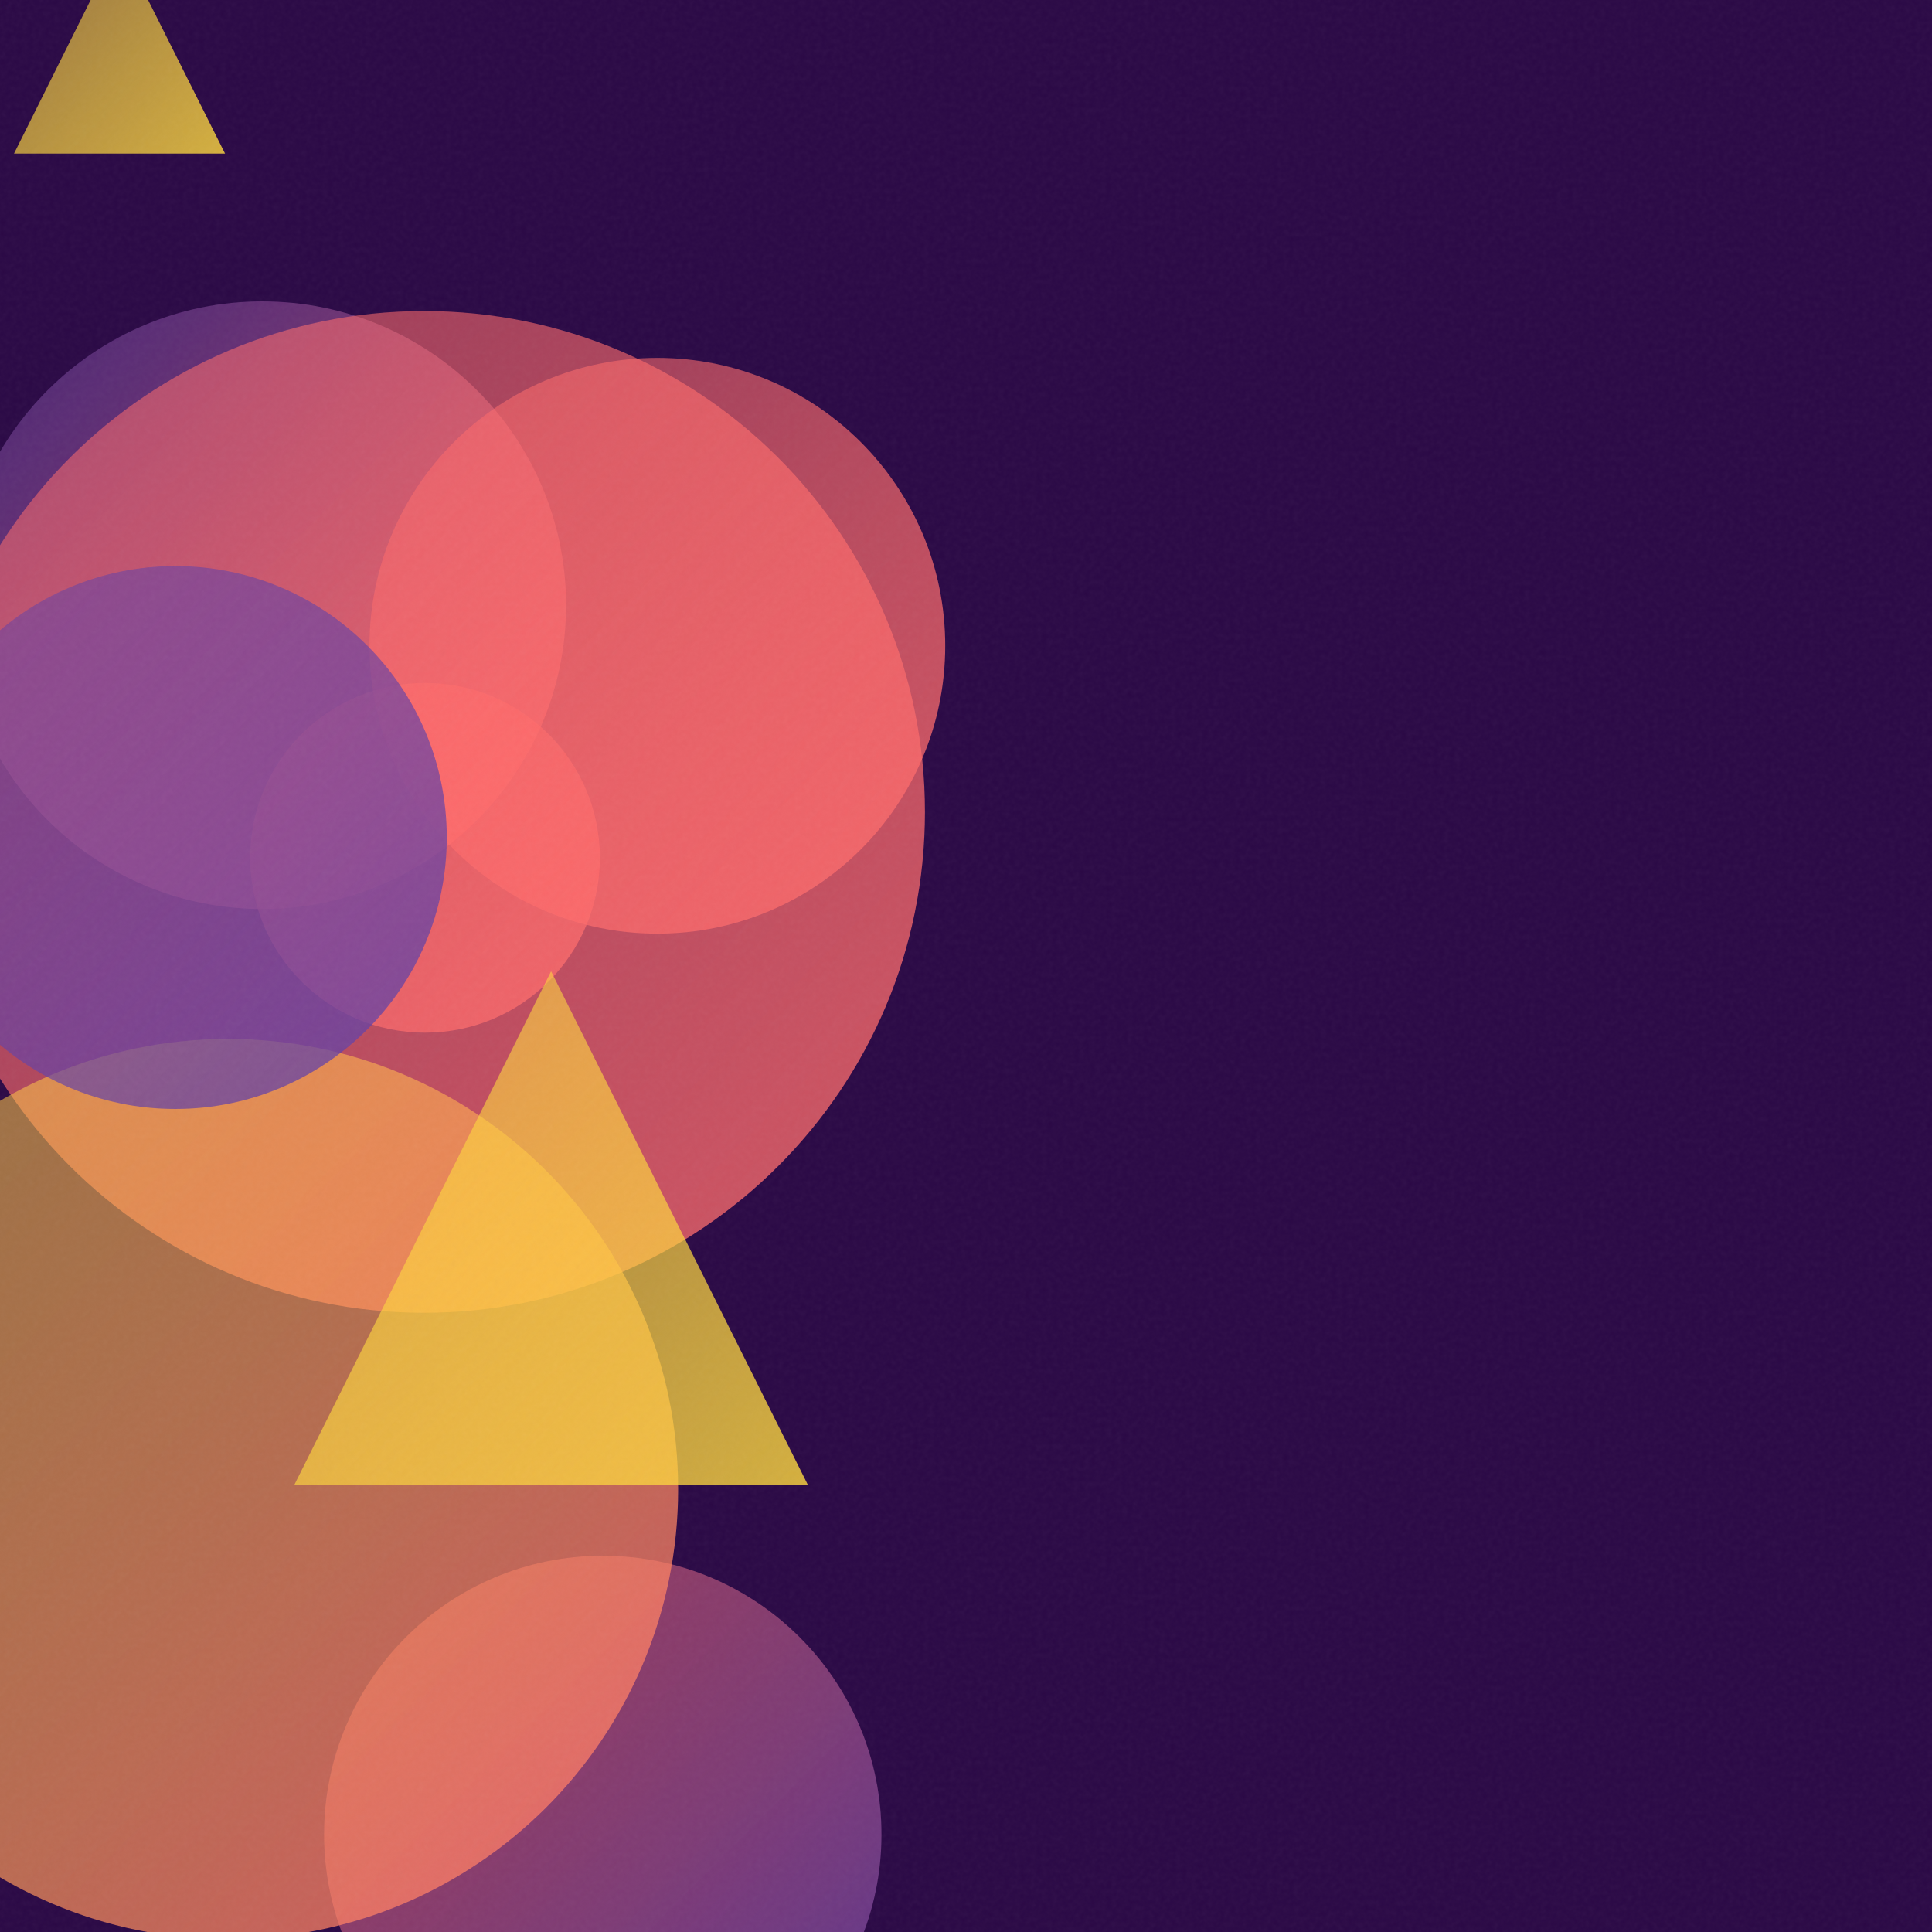
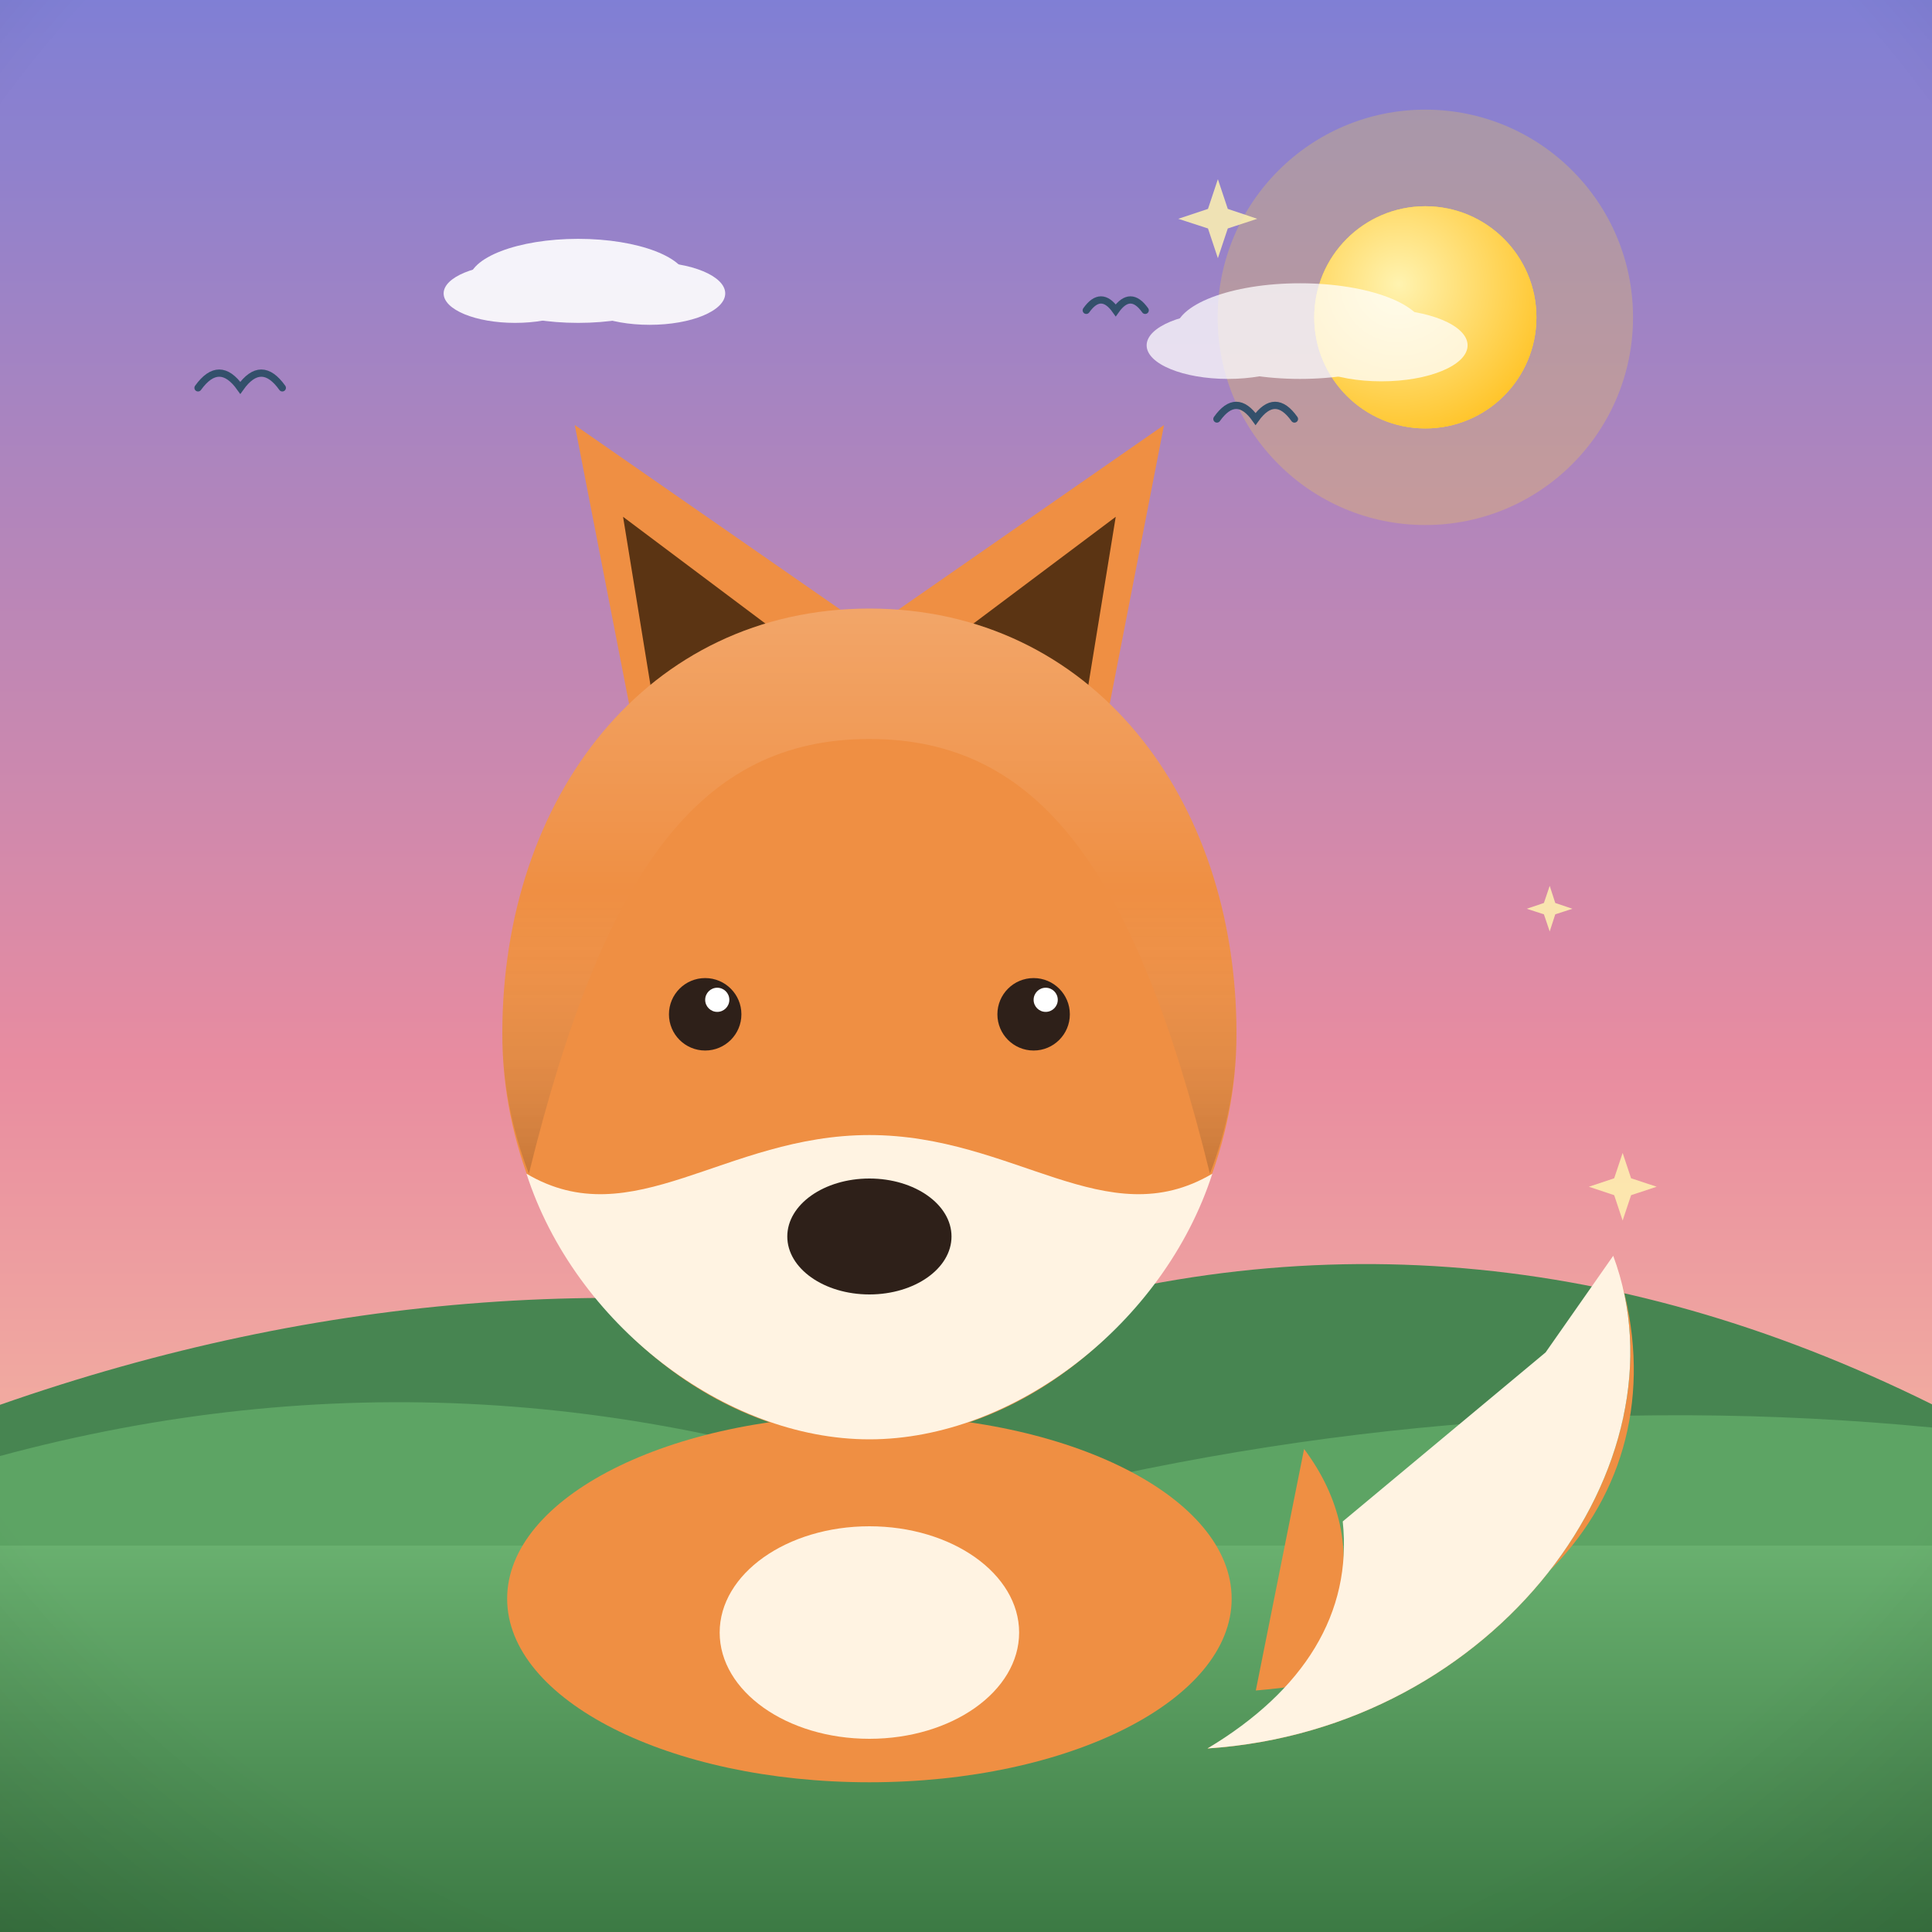
- <svg xmlns="http://www.w3.org/2000/svg" viewBox="0 0 400 400">
+ <svg xmlns="http://www.w3.org/2000/svg" viewBox="0 0 800 800">
  <defs>
-     <linearGradient id="g0" x1="-8.6" y1="62.4" x2="117.2" y2="188.2" gradientUnits="userSpaceOnUse">
-       <stop offset="0" stop-color="#6441A5" stop-opacity="0.5" />
-       <stop offset="1" stop-color="#FF6B6B" stop-opacity="0.8" />
+     <linearGradient id="sky" x1="0" y1="0" x2="0" y2="1">
+       <stop offset="0" stop-color="#7f7fd5" />
+       <stop offset="0.55" stop-color="#e88ca0" />
+       <stop offset="1" stop-color="#ffd9a0" />
    </linearGradient>
-     <linearGradient id="g1" x1="2.9" y1="-11.9" x2="46.6" y2="31.8" gradientUnits="userSpaceOnUse">
-       <stop offset="0" stop-color="#FFD93D" stop-opacity="0.5" />
-       <stop offset="1" stop-color="#FFD93D" stop-opacity="0.8" />
+     <radialGradient id="sunG" cx="0.38" cy="0.35" r="0.9">
+       <stop offset="0" stop-color="#fff3b0" />
+       <stop offset="1" stop-color="#ffb703" />
+     </radialGradient>
+     <linearGradient id="ground" x1="0" y1="0" x2="0" y2="1">
+       <stop offset="0" stop-color="#69b06f" />
+       <stop offset="1" stop-color="#3c7a44" />
    </linearGradient>
-     <linearGradient id="g2" x1="67.1" y1="322.1" x2="182.5" y2="437.5" gradientUnits="userSpaceOnUse">
-       <stop offset="0" stop-color="#FF6B6B" stop-opacity="0.5" />
-       <stop offset="1" stop-color="#6441A5" stop-opacity="0.8" />
+     <linearGradient id="sea" x1="0" y1="0" x2="0" y2="1">
+       <stop offset="0" stop-color="#3d9bc4" />
+       <stop offset="1" stop-color="#1668a0" />
    </linearGradient>
-     <linearGradient id="g3" x1="-15.9" y1="64.4" x2="191.5" y2="271.8" gradientUnits="userSpaceOnUse">
-       <stop offset="0" stop-color="#FF6B6B" stop-opacity="0.5" />
-       <stop offset="1" stop-color="#FF6B6B" stop-opacity="0.8" />
+     <linearGradient id="shade" x1="0" y1="0" x2="0" y2="1">
+       <stop offset="0" stop-color="#ffffff" stop-opacity="0.20" />
+       <stop offset="0.5" stop-color="#ffffff" stop-opacity="0" />
+       <stop offset="1" stop-color="#000000" stop-opacity="0.16" />
    </linearGradient>
-     <linearGradient id="g4" x1="-46.1" y1="215.1" x2="140.4" y2="401.5" gradientUnits="userSpaceOnUse">
-       <stop offset="0" stop-color="#FFD93D" stop-opacity="0.5" />
-       <stop offset="1" stop-color="#FF6B6B" stop-opacity="0.8" />
-     </linearGradient>
-     <linearGradient id="g5" x1="76.5" y1="74.1" x2="195.7" y2="193.3" gradientUnits="userSpaceOnUse">
-       <stop offset="0" stop-color="#FF6B6B" stop-opacity="0.5" />
-       <stop offset="1" stop-color="#FF6B6B" stop-opacity="0.8" />
-     </linearGradient>
-     <linearGradient id="g6" x1="51.9" y1="141.5" x2="124.2" y2="213.8" gradientUnits="userSpaceOnUse">
-       <stop offset="0" stop-color="#FF6B6B" stop-opacity="0.5" />
-       <stop offset="1" stop-color="#FF6B6B" stop-opacity="0.8" />
-     </linearGradient>
-     <linearGradient id="g7" x1="-20.0" y1="117.1" x2="92.5" y2="229.6" gradientUnits="userSpaceOnUse">
-       <stop offset="0" stop-color="#6441A5" stop-opacity="0.5" />
-       <stop offset="1" stop-color="#6441A5" stop-opacity="0.8" />
-     </linearGradient>
-     <linearGradient id="g8" x1="60.9" y1="201.1" x2="167.3" y2="307.5" gradientUnits="userSpaceOnUse">
-       <stop offset="0" stop-color="#FFD93D" stop-opacity="0.5" />
-       <stop offset="1" stop-color="#FFD93D" stop-opacity="0.8" />
-     </linearGradient>
-     <filter id="n">
-       <feTurbulence type="fractalNoise" baseFrequency="0.9" numOctaves="2" stitchTiles="stitch" />
-       <feColorMatrix type="saturate" values="0" />
-     </filter>
+     <radialGradient id="vig" cx="0.5" cy="0.42" r="0.85">
+       <stop offset="0.72" stop-color="#000000" stop-opacity="0" />
+       <stop offset="1" stop-color="#000000" stop-opacity="0.20" />
+     </radialGradient>
  </defs>
-   <rect width="400" height="400" fill="#2a0845" />
-   <circle cx="54.3" cy="125.3" r="62.9" fill="url(#g0)" />
-   <path d="M 24.7 -11.9 L 46.6 31.8 L 2.9 31.8 Z" fill="url(#g1)" />
-   <circle cx="124.8" cy="379.8" r="57.7" fill="url(#g2)" />
-   <circle cx="87.8" cy="168.1" r="103.7" fill="url(#g3)" />
-   <circle cx="47.2" cy="308.3" r="93.2" fill="url(#g4)" />
-   <circle cx="136.1" cy="133.7" r="59.6" fill="url(#g5)" />
-   <circle cx="88.0" cy="177.6" r="36.2" fill="url(#g6)" />
-   <circle cx="36.3" cy="173.4" r="56.2" fill="url(#g7)" />
-   <path d="M 114.1 201.1 L 167.3 307.5 L 60.9 307.5 Z" fill="url(#g8)" />
-   <rect width="400" height="400" filter="url(#n)" opacity="0.05" />
+   <rect width="800" height="800" fill="url(#sky)" />
+   <circle cx="590.2" cy="131.4" r="86" fill="#ffd93d" opacity="0.25" />
+   <circle cx="590.2" cy="131.4" r="46" fill="#ffd93d" />
+   <circle cx="590.2" cy="131.4" r="46" fill="url(#sunG)" />
+   <g fill="#ffffff" opacity="0.9">
+     <ellipse cx="239.4" cy="116.3" rx="45.2" ry="17.4" />
+     <ellipse cx="213.3" cy="121.5" rx="29.6" ry="12.2" />
+     <ellipse cx="269" cy="121.5" rx="31.3" ry="13" />
+   </g>
+   <g fill="#ffffff" opacity="0.75">
+     <ellipse cx="538.3" cy="137.1" rx="51.6" ry="19.8" />
+     <ellipse cx="508.5" cy="143" rx="33.7" ry="13.9" />
+     <ellipse cx="572" cy="143" rx="35.7" ry="14.9" />
+   </g>
+   <path d="M0 684 L0 581.7 Q 200 511.7 400 552.4 Q 600 482.4 800 581.5 L800 684 Z" fill="#478551" />
+   <path d="M0 730 L0 602.9 Q 200 548.9 400 625.8 Q 600 571.8 800 591.1 L800 730 Z" fill="#5da464" />
+   <rect y="640" width="800" height="160" fill="url(#ground)" />
+   <path d="M 449.8 128.5 Q 455.9 119.9 462 128.5 Q 468.1 119.9 474.2 128.5" fill="none" stroke="#33506b" stroke-width="3" stroke-linecap="round" />
+   <path d="M 82 160.6 Q 90.8 148.4 99.5 160.6 Q 108.2 148.4 116.9 160.6" fill="none" stroke="#33506b" stroke-width="3" stroke-linecap="round" />
+   <path d="M 503.9 173.5 Q 511.9 162.2 519.9 173.5 Q 528 162.2 536 173.5" fill="none" stroke="#33506b" stroke-width="3" stroke-linecap="round" />
+   <path d="M 641.7 366.8 L 644 373.9 L 651.1 376.3 L 644 378.6 L 641.7 385.7 L 639.3 378.6 L 632.2 376.3 L 639.3 373.9 Z" fill="#fff3b0" opacity="0.85" />
+   <path d="M 281.6 220.1 L 284.2 228.1 L 292.2 230.8 L 284.2 233.4 L 281.6 241.4 L 278.9 233.4 L 270.9 230.8 L 278.9 228.1 Z" fill="#fff3b0" opacity="0.85" />
+   <path d="M 336.2 433.5 L 338.4 440 L 345 442.2 L 338.4 444.4 L 336.2 451 L 334 444.4 L 327.5 442.2 L 334 440 Z" fill="#fff3b0" opacity="0.85" />
+   <path d="M 389.6 450.4 L 393.4 461.9 L 404.9 465.7 L 393.4 469.5 L 389.6 480.9 L 385.8 469.5 L 374.4 465.7 L 385.8 461.9 Z" fill="#fff3b0" opacity="0.85" />
+   <path d="M 504.3 74.2 L 508.4 86.5 L 520.6 90.6 L 508.4 94.6 L 504.3 106.9 L 500.2 94.6 L 487.9 90.6 L 500.2 86.5 Z" fill="#fff3b0" opacity="0.85" />
+   <path d="M 671.9 477.4 L 675.4 487.9 L 686 491.4 L 675.4 494.9 L 671.9 505.4 L 668.4 494.9 L 657.9 491.4 L 668.4 487.9 Z" fill="#fff3b0" opacity="0.85" />
+   <g transform="translate(400 0) scale(1 1) translate(-400 0)">
+     <path d="M520 700 C 640 690 700 610 668 520 C 700 606 620 716 500 724 C 560 690 570 640 540 600 Z" fill="#ef8f43" />
+     <path d="M668 520 C 700 606 620 716 500 724 C 540 700 560 668 556 630 L 640 560 Z" fill="#fff3e2" />
+     <ellipse cx="360" cy="662" rx="150" ry="76" fill="#ef8f43" />
+     <ellipse cx="360" cy="676" rx="62" ry="44" fill="#fff3e2" />
+     <path d="M268 330 L238 176 L356 258 Z" fill="#ef8f43" />
+     <path d="M452 330 L482 176 L364 258 Z" fill="#ef8f43" />
+     <path d="M272 300 L258 214 L322 262 Z" fill="#5b3413" />
+     <path d="M448 300 L462 214 L398 262 Z" fill="#5b3413" />
+     <path d="M360 252 C 268 252 208 330 208 428 C 208 520 282 596 360 596 C 438 596 512 520 512 428 C 512 330 452 252 360 252 Z" fill="#ef8f43" />
+     <path d="M360 596 C 300 596 238 548 218 486 C 262 512 300 470 360 470 C 420 470 458 512 502 486 C 482 548 420 596 360 596 Z" fill="#fff3e2" />
+     <ellipse cx="360" cy="512" rx="34" ry="24" fill="#2e2019" />
+     <circle cx="292" cy="420" r="15" fill="#2e2019" />
+     <circle cx="428" cy="420" r="15" fill="#2e2019" />
+     <circle cx="297" cy="414" r="5" fill="#ffffff" />
+     <circle cx="433" cy="414" r="5" fill="#ffffff" />
+     <path d="M208 428 C 208 330 268 252 360 252 C 452 252 512 330 512 428 C 512 448 508 468 501 486 C 470 360 430 306 360 306 C 290 306 250 360 219 486 C 212 468 208 448 208 428 Z" fill="url(#shade)" />
+   </g>
+   <rect width="800" height="800" fill="url(#vig)" />
</svg>
